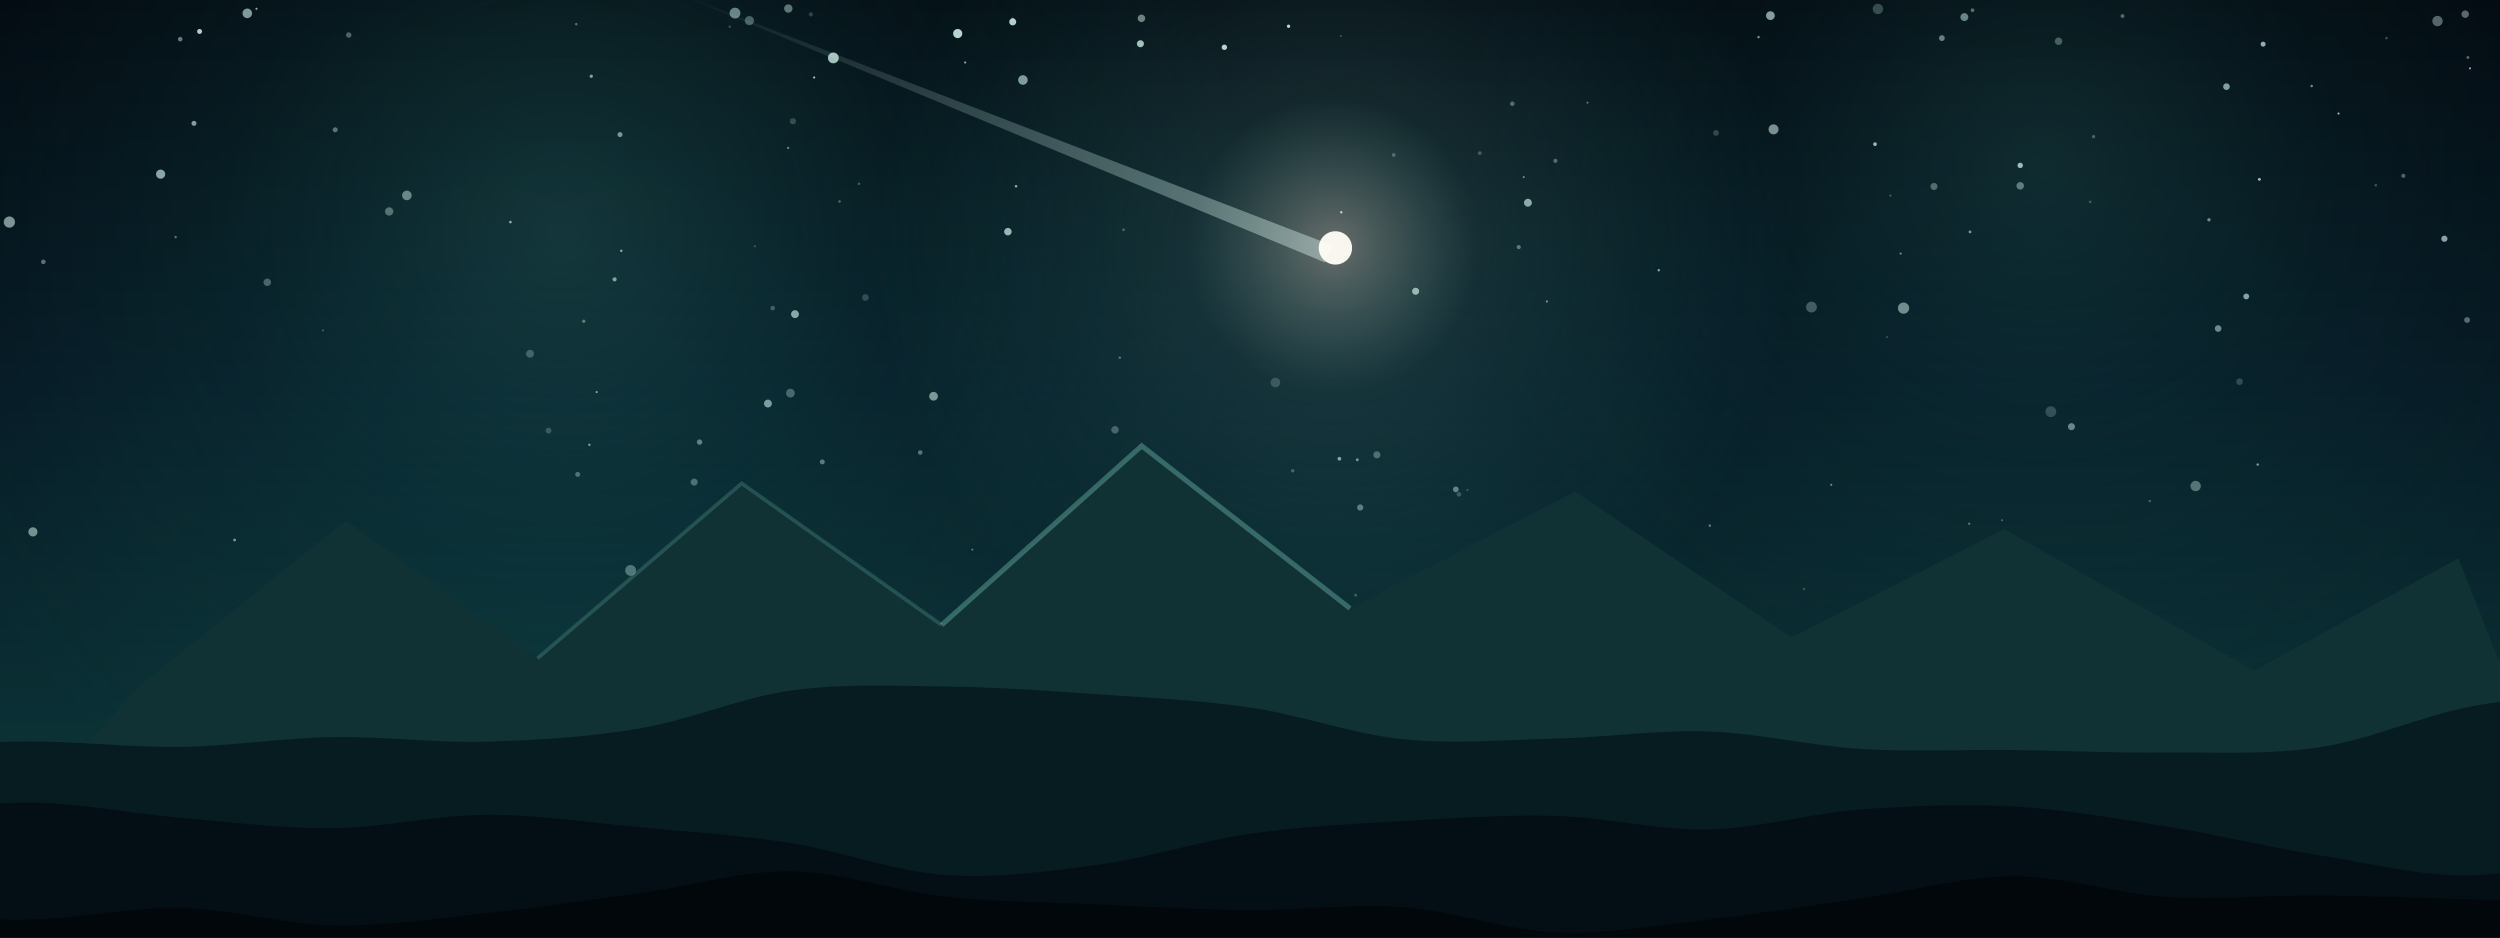
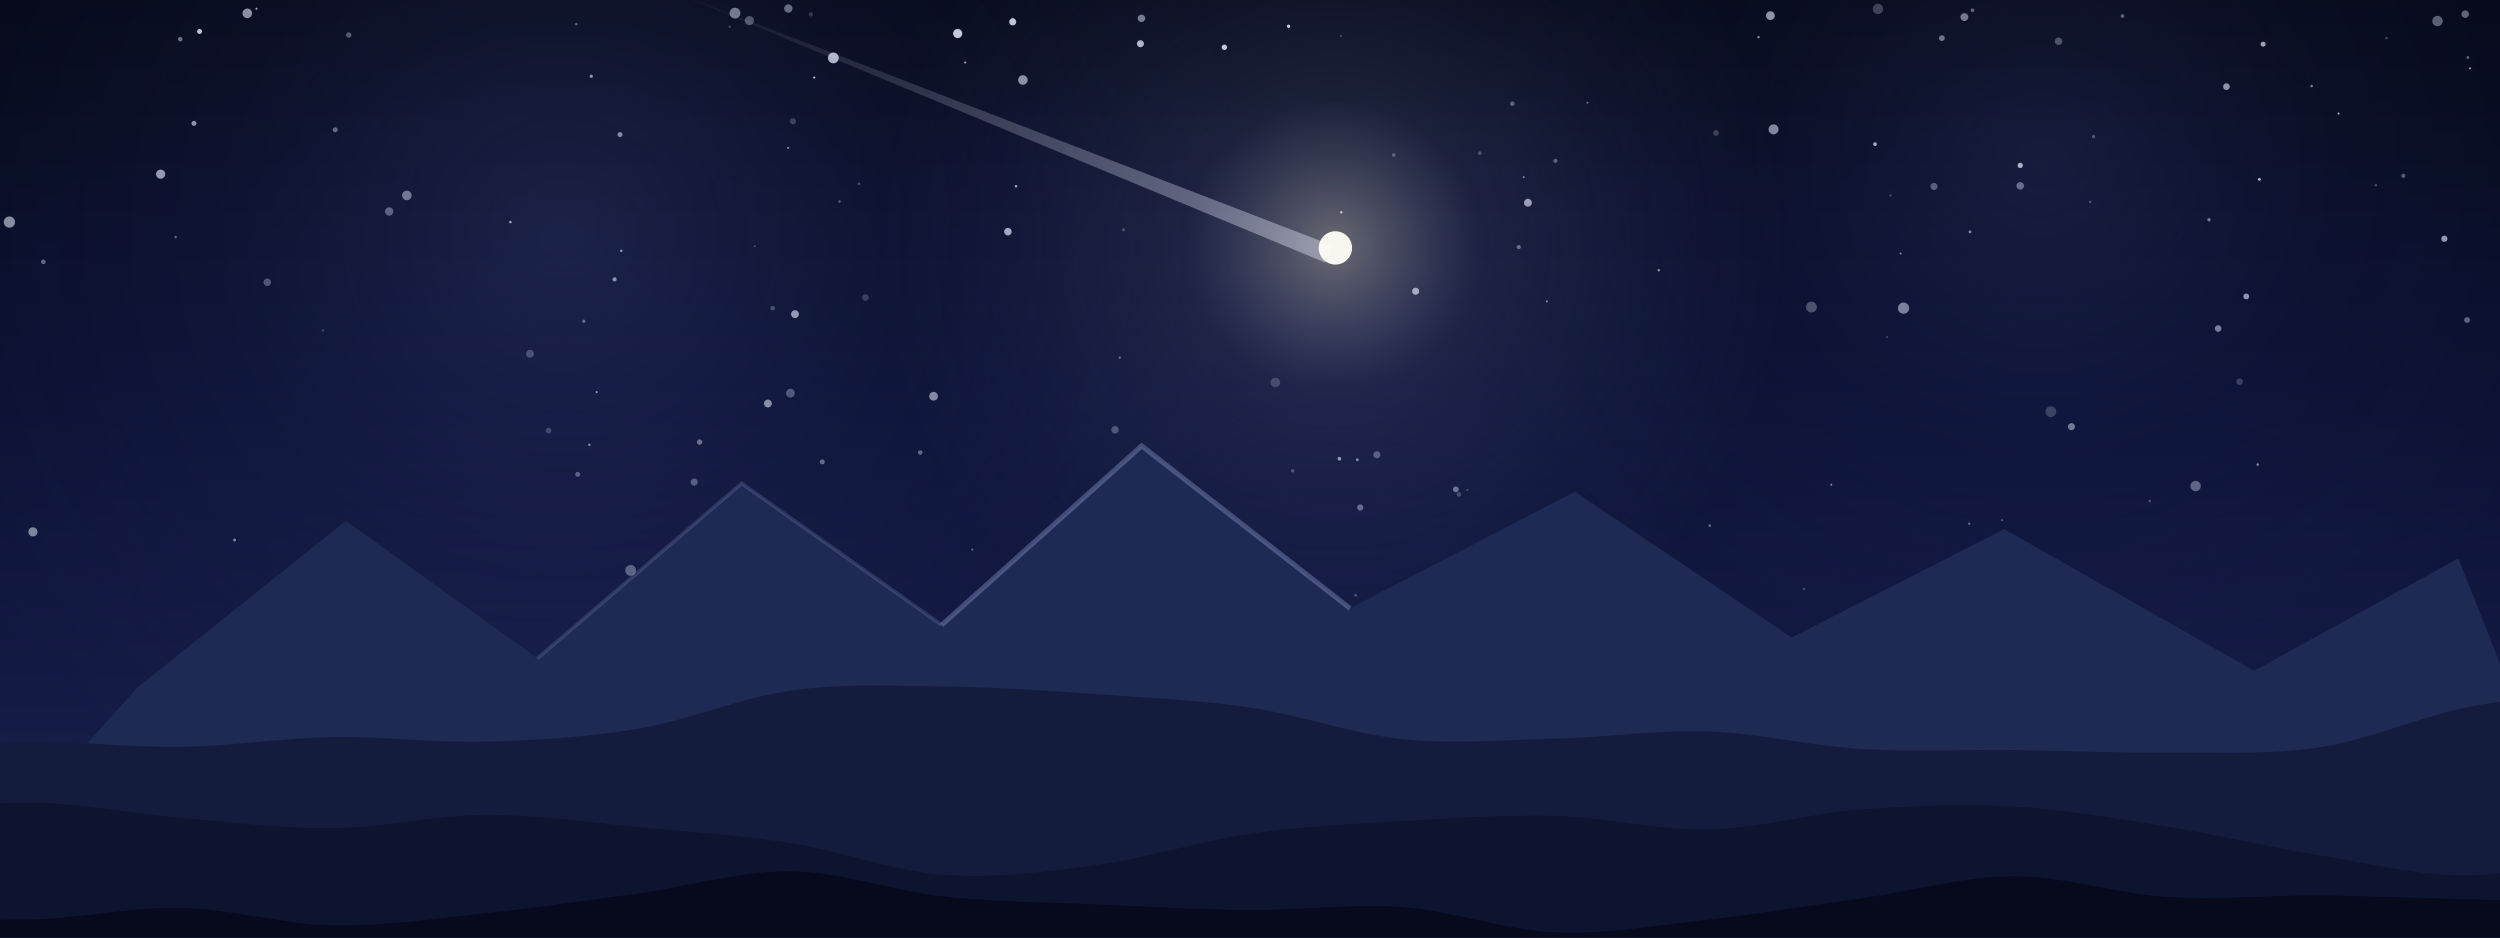
<svg xmlns="http://www.w3.org/2000/svg" viewBox="0 0 1200 450" width="1200" height="450" preserveAspectRatio="xMidYMid slice">
  <defs>
    <linearGradient id="g1" x1="0" y1="0" x2="0" y2="450" gradientUnits="userSpaceOnUse">
-       <stop offset="0" stop-color="#03080F" />
-       <stop offset="0.4" stop-color="#061823" />
-       <stop offset="0.74" stop-color="#0A2E33" />
-       <stop offset="1" stop-color="#10403F" />
+       <stop offset="0" stop-color="#050818" />
+       <stop offset="0.4" stop-color="#0A1030" />
+       <stop offset="0.74" stop-color="#131A44" />
+       <stop offset="1" stop-color="#1C2452" />
    </linearGradient>
    <radialGradient id="g2" cx="270" cy="112" r="330" gradientUnits="userSpaceOnUse">
-       <stop offset="0" stop-color="#5EEAD4" stop-opacity="0.17" />
-       <stop offset="0.5" stop-color="#2DD4BF" stop-opacity="0.07" />
-       <stop offset="1" stop-color="#2DD4BF" stop-opacity="0" />
+       <stop offset="0" stop-color="#7A8AE8" stop-opacity="0.17" />
+       <stop offset="0.5" stop-color="#5A6AC8" stop-opacity="0.07" />
+       <stop offset="1" stop-color="#5A6AC8" stop-opacity="0" />
    </radialGradient>
    <radialGradient id="g3" cx="980" cy="80" r="280" gradientUnits="userSpaceOnUse">
-       <stop offset="0" stop-color="#5EEAD4" stop-opacity="0.13" />
-       <stop offset="0.5" stop-color="#2DD4BF" stop-opacity="0.05" />
-       <stop offset="1" stop-color="#2DD4BF" stop-opacity="0" />
+       <stop offset="0" stop-color="#7A8AE8" stop-opacity="0.13" />
+       <stop offset="0.5" stop-color="#5A6AC8" stop-opacity="0.05" />
+       <stop offset="1" stop-color="#5A6AC8" stop-opacity="0" />
    </radialGradient>
    <radialGradient id="g4" cx="640" cy="118" r="220" gradientUnits="userSpaceOnUse">
      <stop offset="0" stop-color="#FFF6E2" stop-opacity="0.4" />
-       <stop offset="0.32" stop-color="#7FE4D0" stop-opacity="0.13" />
-       <stop offset="1" stop-color="#2DD4BF" stop-opacity="0" />
+       <stop offset="0.32" stop-color="#A8B0F0" stop-opacity="0.13" />
+       <stop offset="1" stop-color="#5A6AC8" stop-opacity="0" />
    </radialGradient>
    <linearGradient id="g5" x1="318" y1="-6" x2="640" y2="118" gradientUnits="userSpaceOnUse">
-       <stop offset="0" stop-color="#DFFBF4" stop-opacity="0" />
-       <stop offset="1" stop-color="#DFFBF4" stop-opacity="0.42" />
+       <stop offset="0" stop-color="#E8ECFF" stop-opacity="0" />
+       <stop offset="1" stop-color="#E8ECFF" stop-opacity="0.42" />
    </linearGradient>
  </defs>
  <rect width="1200" height="450" fill="url(#g1)" />
-   <g fill="#DDF7F1">
+   <g fill="#EAF0FF">
    <circle cx="710.3" cy="73.5" r="0.9" opacity="0.265" />
    <circle cx="380.6" cy="58.2" r="1.5" opacity="0.216" />
    <circle cx="900" cy="69.2" r="0.9" opacity="0.721" />
    <circle cx="700.3" cy="237.3" r="1.1" opacity="0.228" />
    <circle cx="298.2" cy="120.4" r="0.6" opacity="0.607" />
    <circle cx="942.9" cy="8.2" r="1.9" opacity="0.488" />
    <circle cx="295" cy="134.1" r="1" opacity="0.601" />
    <circle cx="643.8" cy="101.9" r="0.6" opacity="0.747" />
    <circle cx="945.2" cy="251.4" r="0.6" opacity="0.348" />
    <circle cx="-14.7" cy="152.2" r="1.6" opacity="0.477" />
    <circle cx="466.7" cy="263.8" r="0.5" opacity="0.406" />
    <circle cx="486.1" cy="10.5" r="1.7" opacity="0.835" />
    <circle cx="1122.5" cy="54.5" r="0.5" opacity="0.756" />
    <circle cx="123.1" cy="4.2" r="0.5" opacity="0.689" />
    <circle cx="1031.9" cy="240.5" r="0.6" opacity="0.299" />
    <circle cx="412.3" cy="88.2" r="0.6" opacity="0.29" />
    <circle cx="128.3" cy="135.5" r="1.8" opacity="0.315" />
    <circle cx="1060.3" cy="105.5" r="0.8" opacity="0.51" />
    <circle cx="746.6" cy="77.2" r="1" opacity="0.353" />
    <circle cx="984.4" cy="197.6" r="2.6" opacity="0.209" />
    <circle cx="483.8" cy="111.2" r="1.8" opacity="0.715" />
    <circle cx="1084.5" cy="86.1" r="0.7" opacity="0.744" />
    <circle cx="491" cy="38.4" r="2.3" opacity="0.591" />
    <circle cx="1075" cy="183.2" r="1.6" opacity="0.205" />
    <circle cx="539.3" cy="110.3" r="0.7" opacity="0.278" />
    <circle cx="1183.3" cy="6.8" r="1.8" opacity="0.393" />
    <circle cx="378.4" cy="4.1" r="2" opacity="0.428" />
    <circle cx="669" cy="74.4" r="0.9" opacity="0.276" />
    <circle cx="704.4" cy="235.2" r="0.5" opacity="0.244" />
    <circle cx="368.6" cy="193.7" r="1.9" opacity="0.578" />
    <circle cx="352.8" cy="6.3" r="2.6" opacity="0.488" />
    <circle cx="618.5" cy="12.6" r="0.8" opacity="0.884" />
    <circle cx="95.8" cy="15.1" r="1.2" opacity="0.824" />
    <circle cx="869.5" cy="147.4" r="2.6" opacity="0.286" />
    <circle cx="1184.2" cy="153.6" r="1.4" opacity="0.376" />
    <circle cx="901.4" cy="4.3" r="2.5" opacity="0.24" />
    <circle cx="381.6" cy="150.8" r="1.9" opacity="0.631" />
    <circle cx="762" cy="49.3" r="0.5" opacity="0.408" />
    <circle cx="84.3" cy="113.8" r="0.6" opacity="0.396" />
    <circle cx="1086.3" cy="21.2" r="1.2" opacity="0.681" />
    <circle cx="949.7" cy="278.4" r="0.6" opacity="0.343" />
    <circle cx="390.8" cy="37.2" r="0.5" opacity="0.854" />
    <circle cx="463.3" cy="30" r="0.5" opacity="0.705" />
    <circle cx="969.7" cy="89.2" r="1.8" opacity="0.415" />
    <circle cx="441.7" cy="217.2" r="1.1" opacity="0.38" />
    <circle cx="4.5" cy="106.6" r="2.7" opacity="0.56" />
    <circle cx="403" cy="96.7" r="0.6" opacity="0.367" />
    <circle cx="118.7" cy="6.4" r="2.3" opacity="0.59" />
    <circle cx="652.9" cy="243.6" r="1.5" opacity="0.396" />
    <circle cx="167.4" cy="16.8" r="1.3" opacity="0.346" />
    <circle cx="487.7" cy="89.4" r="0.6" opacity="0.701" />
    <circle cx="286.4" cy="188.2" r="0.5" opacity="0.644" />
    <circle cx="297.6" cy="64.6" r="1.2" opacity="0.554" />
    <circle cx="537.5" cy="171.7" r="0.6" opacity="0.372" />
    <circle cx="1145.5" cy="18.3" r="0.6" opacity="0.272" />
    <circle cx="1211" cy="178.6" r="2.4" opacity="0.211" />
    <circle cx="823.7" cy="63.8" r="1.4" opacity="0.208" />
    <circle cx="1004.9" cy="65.6" r="0.8" opacity="0.306" />
    <circle cx="276.6" cy="11.6" r="0.6" opacity="0.393" />
    <circle cx="1078.2" cy="142.3" r="1.4" opacity="0.613" />
    <circle cx="302.7" cy="273.8" r="2.6" opacity="0.354" />
    <circle cx="370.9" cy="147.9" r="1.1" opacity="0.273" />
    <circle cx="277.3" cy="227.7" r="1.2" opacity="0.342" />
    <circle cx="849.8" cy="7.5" r="2.1" opacity="0.617" />
    <circle cx="1170" cy="10.1" r="2.5" opacity="0.375" />
    <circle cx="913.7" cy="147.9" r="2.7" opacity="0.508" />
    <circle cx="606" cy="287.3" r="1.5" opacity="0.216" />
    <circle cx="982.8" cy="283.5" r="1.2" opacity="0.396" />
    <circle cx="1053.9" cy="233.3" r="2.5" opacity="0.372" />
    <circle cx="928.3" cy="89.5" r="1.7" opacity="0.349" />
    <circle cx="1140.4" cy="88.9" r="0.6" opacity="0.282" />
    <circle cx="394.7" cy="221.7" r="1.2" opacity="0.399" />
    <circle cx="398.7" cy="285.3" r="0.6" opacity="0.301" />
    <circle cx="932.1" cy="18.3" r="1.4" opacity="0.461" />
    <circle cx="186.8" cy="101.5" r="2" opacity="0.369" />
    <circle cx="93.1" cy="59.2" r="1.2" opacity="0.608" />
    <circle cx="86.5" cy="18.8" r="1.1" opacity="0.454" />
    <circle cx="945.6" cy="111.3" r="0.7" opacity="0.528" />
    <circle cx="415.4" cy="142.8" r="1.6" opacity="0.204" />
    <circle cx="620.5" cy="226" r="0.8" opacity="0.291" />
    <circle cx="994.3" cy="204.8" r="1.7" opacity="0.466" />
    <circle cx="969.7" cy="79.4" r="1.3" opacity="0.734" />
    <circle cx="879" cy="232.7" r="0.5" opacity="0.505" />
    <circle cx="660.9" cy="218.3" r="1.7" opacity="0.323" />
    <circle cx="643.6" cy="17.3" r="0.5" opacity="0.238" />
    <circle cx="389.2" cy="6.9" r="1" opacity="0.201" />
    <circle cx="709.7" cy="265.9" r="2.6" opacity="0.253" />
    <circle cx="912.3" cy="121.7" r="0.5" opacity="0.527" />
    <circle cx="486.1" cy="9.1" r="0.7" opacity="0.335" />
    <circle cx="400" cy="27.8" r="2.6" opacity="0.76" />
    <circle cx="1068.7" cy="41.6" r="1.6" opacity="0.609" />
    <circle cx="988.1" cy="19.8" r="1.8" opacity="0.301" />
    <circle cx="698.8" cy="234.9" r="1.4" opacity="0.426" />
    <circle cx="448.1" cy="190.2" r="2.1" opacity="0.554" />
    <circle cx="263.3" cy="206.7" r="1.4" opacity="0.223" />
    <circle cx="1003.3" cy="96.9" r="0.6" opacity="0.286" />
    <circle cx="907.4" cy="93.9" r="0.5" opacity="0.317" />
    <circle cx="112.6" cy="259.2" r="0.7" opacity="0.526" />
    <circle cx="283.8" cy="36.6" r="0.8" opacity="0.604" />
    <circle cx="245" cy="106.6" r="0.6" opacity="0.718" />
    <circle cx="851.3" cy="62.1" r="2.4" opacity="0.545" />
    <circle cx="359.7" cy="9.9" r="2.2" opacity="0.326" />
    <circle cx="679.5" cy="139.8" r="1.7" opacity="0.663" />
    <circle cx="650.7" cy="285.7" r="0.7" opacity="0.245" />
    <circle cx="820.7" cy="252.3" r="0.6" opacity="0.433" />
    <circle cx="160.9" cy="62.3" r="1.2" opacity="0.404" />
    <circle cx="350.3" cy="12.8" r="0.6" opacity="0.249" />
    <circle cx="546.4" cy="218.8" r="0.6" opacity="0.233" />
    <circle cx="731.4" cy="85" r="0.5" opacity="0.493" />
    <circle cx="20.8" cy="125.7" r="1.1" opacity="0.405" />
    <circle cx="195.3" cy="93.8" r="2.3" opacity="0.466" />
    <circle cx="587.7" cy="22.7" r="1.3" opacity="0.851" />
    <circle cx="865.9" cy="282.7" r="0.6" opacity="0.21" />
    <circle cx="1206.8" cy="163" r="1.3" opacity="0.475" />
    <circle cx="178" cy="270.1" r="0.5" opacity="0.443" />
    <circle cx="378.3" cy="71" r="0.5" opacity="0.56" />
    <circle cx="1018.8" cy="7.7" r="0.9" opacity="0.383" />
    <circle cx="729" cy="118.6" r="1" opacity="0.394" />
    <circle cx="379.4" cy="188.7" r="2.1" opacity="0.315" />
    <circle cx="946.8" cy="4.9" r="0.9" opacity="0.385" />
    <circle cx="796.2" cy="129.7" r="0.6" opacity="0.603" />
    <circle cx="1064.7" cy="157.7" r="1.6" opacity="0.496" />
    <circle cx="362.3" cy="118.2" r="0.5" opacity="0.253" />
    <circle cx="77.1" cy="83.6" r="2.2" opacity="0.64" />
    <circle cx="254.4" cy="169.8" r="1.9" opacity="0.267" />
    <circle cx="1184.6" cy="27.6" r="0.7" opacity="0.383" />
    <circle cx="335.8" cy="212.2" r="1.3" opacity="0.418" />
    <circle cx="1083.7" cy="223" r="0.6" opacity="0.543" />
    <circle cx="1185.6" cy="32.8" r="0.5" opacity="0.675" />
    <circle cx="651.5" cy="220.7" r="0.7" opacity="0.526" />
    <circle cx="1153.6" cy="84.4" r="1" opacity="0.345" />
    <circle cx="905.8" cy="161.8" r="0.5" opacity="0.22" />
    <circle cx="155" cy="158.6" r="0.5" opacity="0.276" />
    <circle cx="535.2" cy="206.3" r="1.8" opacity="0.29" />
    <circle cx="733.4" cy="97.3" r="1.9" opacity="0.638" />
    <circle cx="333.2" cy="231.4" r="1.7" opacity="0.336" />
    <circle cx="282.9" cy="213.5" r="0.6" opacity="0.543" />
    <circle cx="725.9" cy="49.8" r="1.1" opacity="0.357" />
    <circle cx="612.2" cy="183.6" r="2.3" opacity="0.207" />
    <circle cx="547.4" cy="21" r="1.7" opacity="0.764" />
    <circle cx="742.5" cy="144.7" r="0.5" opacity="0.566" />
    <circle cx="1173.3" cy="114.6" r="1.5" opacity="0.62" />
    <circle cx="844.1" cy="17.8" r="0.6" opacity="0.531" />
    <circle cx="280.2" cy="154.2" r="0.8" opacity="0.384" />
    <circle cx="961" cy="249.7" r="0.5" opacity="0.335" />
    <circle cx="1109.6" cy="41.3" r="0.6" opacity="0.528" />
    <circle cx="547.9" cy="8.8" r="1.8" opacity="0.482" />
    <circle cx="459.7" cy="16.1" r="2.2" opacity="0.859" />
    <circle cx="15.8" cy="255.3" r="2.2" opacity="0.515" />
    <circle cx="642.9" cy="220.2" r="0.9" opacity="0.609" />
  </g>
  <circle cx="270" cy="112" r="330" fill="url(#g2)" />
  <circle cx="980" cy="80" r="280" fill="url(#g3)" />
  <rect width="1200" height="450" fill="url(#g4)" />
  <path d="M640 118L318 -6L636 126Z" fill="url(#g5)" />
  <circle cx="641" cy="119" r="8" fill="#FFFDF6" opacity="0.95" />
-   <path d="M-60 470L66 330L166 250L258 316L356 232L452 300L548 214L648 292L756 236L860 306L962 254L1082 322L1180 268L1260 470Z" fill="#103235" />
-   <path d="M452 300L548 214L648 292" fill="none" stroke="#8FE7D6" stroke-width="2.4" opacity="0.32" />
-   <path d="M258 316L356 232L452 300" fill="none" stroke="#8FE7D6" stroke-width="1.8" opacity="0.18" />
-   <path d="M-60 358.7C-47.8 358.3 -11.1 355.9 13.3 355.9C37.8 355.8 62.2 358.8 86.7 358.5C111.1 358.1 135.6 354.2 160 353.8C184.4 353.4 208.9 356.7 233.3 356C257.8 355.3 282.2 353.8 306.7 349.7C331.1 345.6 355.6 334.8 380 331.4C404.4 328 428.9 329.2 453.3 329.5C477.8 329.8 502.2 331.5 526.7 333.2C551.1 334.9 575.6 336 600 339.6C624.4 343.2 648.9 352.3 673.3 354.8C697.8 357.3 722.2 355.1 746.7 354.5C771.1 353.9 795.6 350.3 820 351.1C844.4 351.9 868.9 358 893.3 359.5C917.8 361 942.2 359.7 966.7 360C991.1 360.3 1015.6 361.5 1040 361.2C1064.4 361 1088.9 362.4 1113.3 358.7C1137.8 355 1162.2 343.6 1186.7 339C1211.1 334.3 1247.8 332.2 1260 330.8L1260 490L-60 490Z" fill="#071C21" />
-   <path d="M-60 392.5C-47.8 391.3 -11.1 385.2 13.3 385.2C37.8 385.2 62.2 390.5 86.7 392.5C111.1 394.6 135.6 397.8 160 397.5C184.4 397.3 208.9 391.2 233.3 391.1C257.8 391 282.2 394.7 306.7 397C331.1 399.3 355.6 400.9 380 404.7C404.4 408.6 428.9 418.2 453.3 419.9C477.8 421.7 502.2 418.4 526.7 415.1C551.1 411.8 575.6 403.7 600 400.2C624.4 396.6 648.9 395.5 673.3 394.1C697.8 392.7 722.2 391 746.7 391.6C771.1 392.3 795.6 398.6 820 398.1C844.4 397.6 868.9 390.4 893.3 388.5C917.8 386.7 942.2 385.7 966.7 387.1C991.1 388.5 1015.6 392.8 1040 396.7C1064.4 400.6 1088.9 406.6 1113.3 410.5C1137.8 414.4 1162.2 420.8 1186.7 420.2C1211.1 419.6 1247.8 409.1 1260 406.9L1260 490L-60 490Z" fill="#040F15" />
-   <path d="M-60 438.6C-47.8 439 -11.1 441.9 13.3 441.4C37.8 441 62.2 435.3 86.7 435.8C111.1 436.2 135.6 443.7 160 444.2C184.4 444.6 208.9 440.9 233.3 438.3C257.8 435.7 282.2 432.1 306.7 428.8C331.1 425.4 355.6 417.9 380 418.2C404.4 418.5 428.9 427.7 453.3 430.3C477.8 433 502.2 433 526.7 434.1C551.1 435.2 575.6 436.6 600 436.8C624.4 437 648.9 433.6 673.3 435.4C697.8 437.2 722.2 446.5 746.7 447.5C771.1 448.5 795.6 444.1 820 441.4C844.4 438.6 868.9 434.6 893.3 431.2C917.8 427.7 942.2 420.7 966.7 420.6C991.1 420.5 1015.6 429 1040 430.5C1064.4 432.1 1088.9 429.6 1113.3 429.8C1137.8 430 1162.2 431.1 1186.7 431.7C1211.1 432.4 1247.8 433.5 1260 433.8L1260 490L-60 490Z" fill="#01070B" />
+   <path d="M-60 470L66 330L166 250L258 316L356 232L452 300L548 214L648 292L756 236L860 306L962 254L1082 322L1180 268L1260 470Z" fill="#1E2A54" />
+   <path d="M452 300L548 214L648 292" fill="none" stroke="#A8B4E8" stroke-width="2.4" opacity="0.32" />
+   <path d="M258 316L356 232L452 300" fill="none" stroke="#A8B4E8" stroke-width="1.8" opacity="0.18" />
+   <path d="M-60 358.7C-47.8 358.3 -11.1 355.9 13.3 355.9C37.8 355.8 62.2 358.8 86.7 358.5C111.1 358.1 135.6 354.2 160 353.8C184.4 353.4 208.9 356.7 233.3 356C257.8 355.3 282.2 353.8 306.7 349.7C331.1 345.6 355.6 334.8 380 331.4C404.4 328 428.9 329.2 453.3 329.5C477.8 329.8 502.2 331.5 526.7 333.2C551.1 334.9 575.6 336 600 339.6C624.4 343.2 648.9 352.3 673.3 354.8C697.8 357.3 722.2 355.1 746.7 354.5C771.1 353.9 795.6 350.3 820 351.1C844.4 351.9 868.9 358 893.3 359.5C917.8 361 942.2 359.7 966.7 360C991.1 360.3 1015.6 361.5 1040 361.2C1064.4 361 1088.9 362.4 1113.3 358.7C1137.8 355 1162.2 343.6 1186.7 339C1211.1 334.3 1247.8 332.2 1260 330.8L1260 490L-60 490Z" fill="#141C3E" />
+   <path d="M-60 392.5C-47.8 391.3 -11.1 385.2 13.3 385.2C37.8 385.2 62.2 390.5 86.7 392.5C111.1 394.6 135.6 397.8 160 397.5C184.4 397.3 208.9 391.2 233.3 391.1C257.8 391 282.2 394.7 306.7 397C331.1 399.3 355.6 400.9 380 404.7C404.4 408.6 428.9 418.2 453.3 419.9C477.8 421.7 502.2 418.4 526.7 415.1C551.1 411.8 575.6 403.7 600 400.2C624.4 396.6 648.9 395.5 673.3 394.1C697.8 392.7 722.2 391 746.7 391.6C771.1 392.3 795.6 398.6 820 398.1C844.4 397.6 868.9 390.4 893.3 388.5C917.8 386.7 942.2 385.7 966.7 387.1C991.1 388.5 1015.6 392.8 1040 396.7C1064.4 400.6 1088.9 406.6 1113.3 410.5C1137.8 414.4 1162.2 420.8 1186.7 420.2C1211.1 419.6 1247.8 409.1 1260 406.9L1260 490L-60 490Z" fill="#0D1430" />
+   <path d="M-60 438.6C-47.8 439 -11.1 441.9 13.3 441.4C37.8 441 62.2 435.3 86.7 435.8C111.1 436.2 135.6 443.7 160 444.2C184.4 444.6 208.9 440.9 233.3 438.3C257.8 435.7 282.2 432.1 306.7 428.8C331.1 425.4 355.6 417.9 380 418.2C404.4 418.5 428.9 427.7 453.3 430.3C477.8 433 502.2 433 526.7 434.1C551.1 435.2 575.6 436.6 600 436.8C624.4 437 648.9 433.6 673.3 435.4C697.8 437.2 722.2 446.5 746.7 447.5C771.1 448.5 795.6 444.1 820 441.4C844.4 438.6 868.9 434.6 893.3 431.2C917.8 427.7 942.2 420.7 966.7 420.6C991.1 420.5 1015.6 429 1040 430.5C1064.4 432.1 1088.9 429.6 1113.3 429.8C1137.8 430 1162.2 431.1 1186.7 431.7C1211.1 432.4 1247.8 433.5 1260 433.8L1260 490L-60 490Z" fill="#060A1C" />
</svg>
